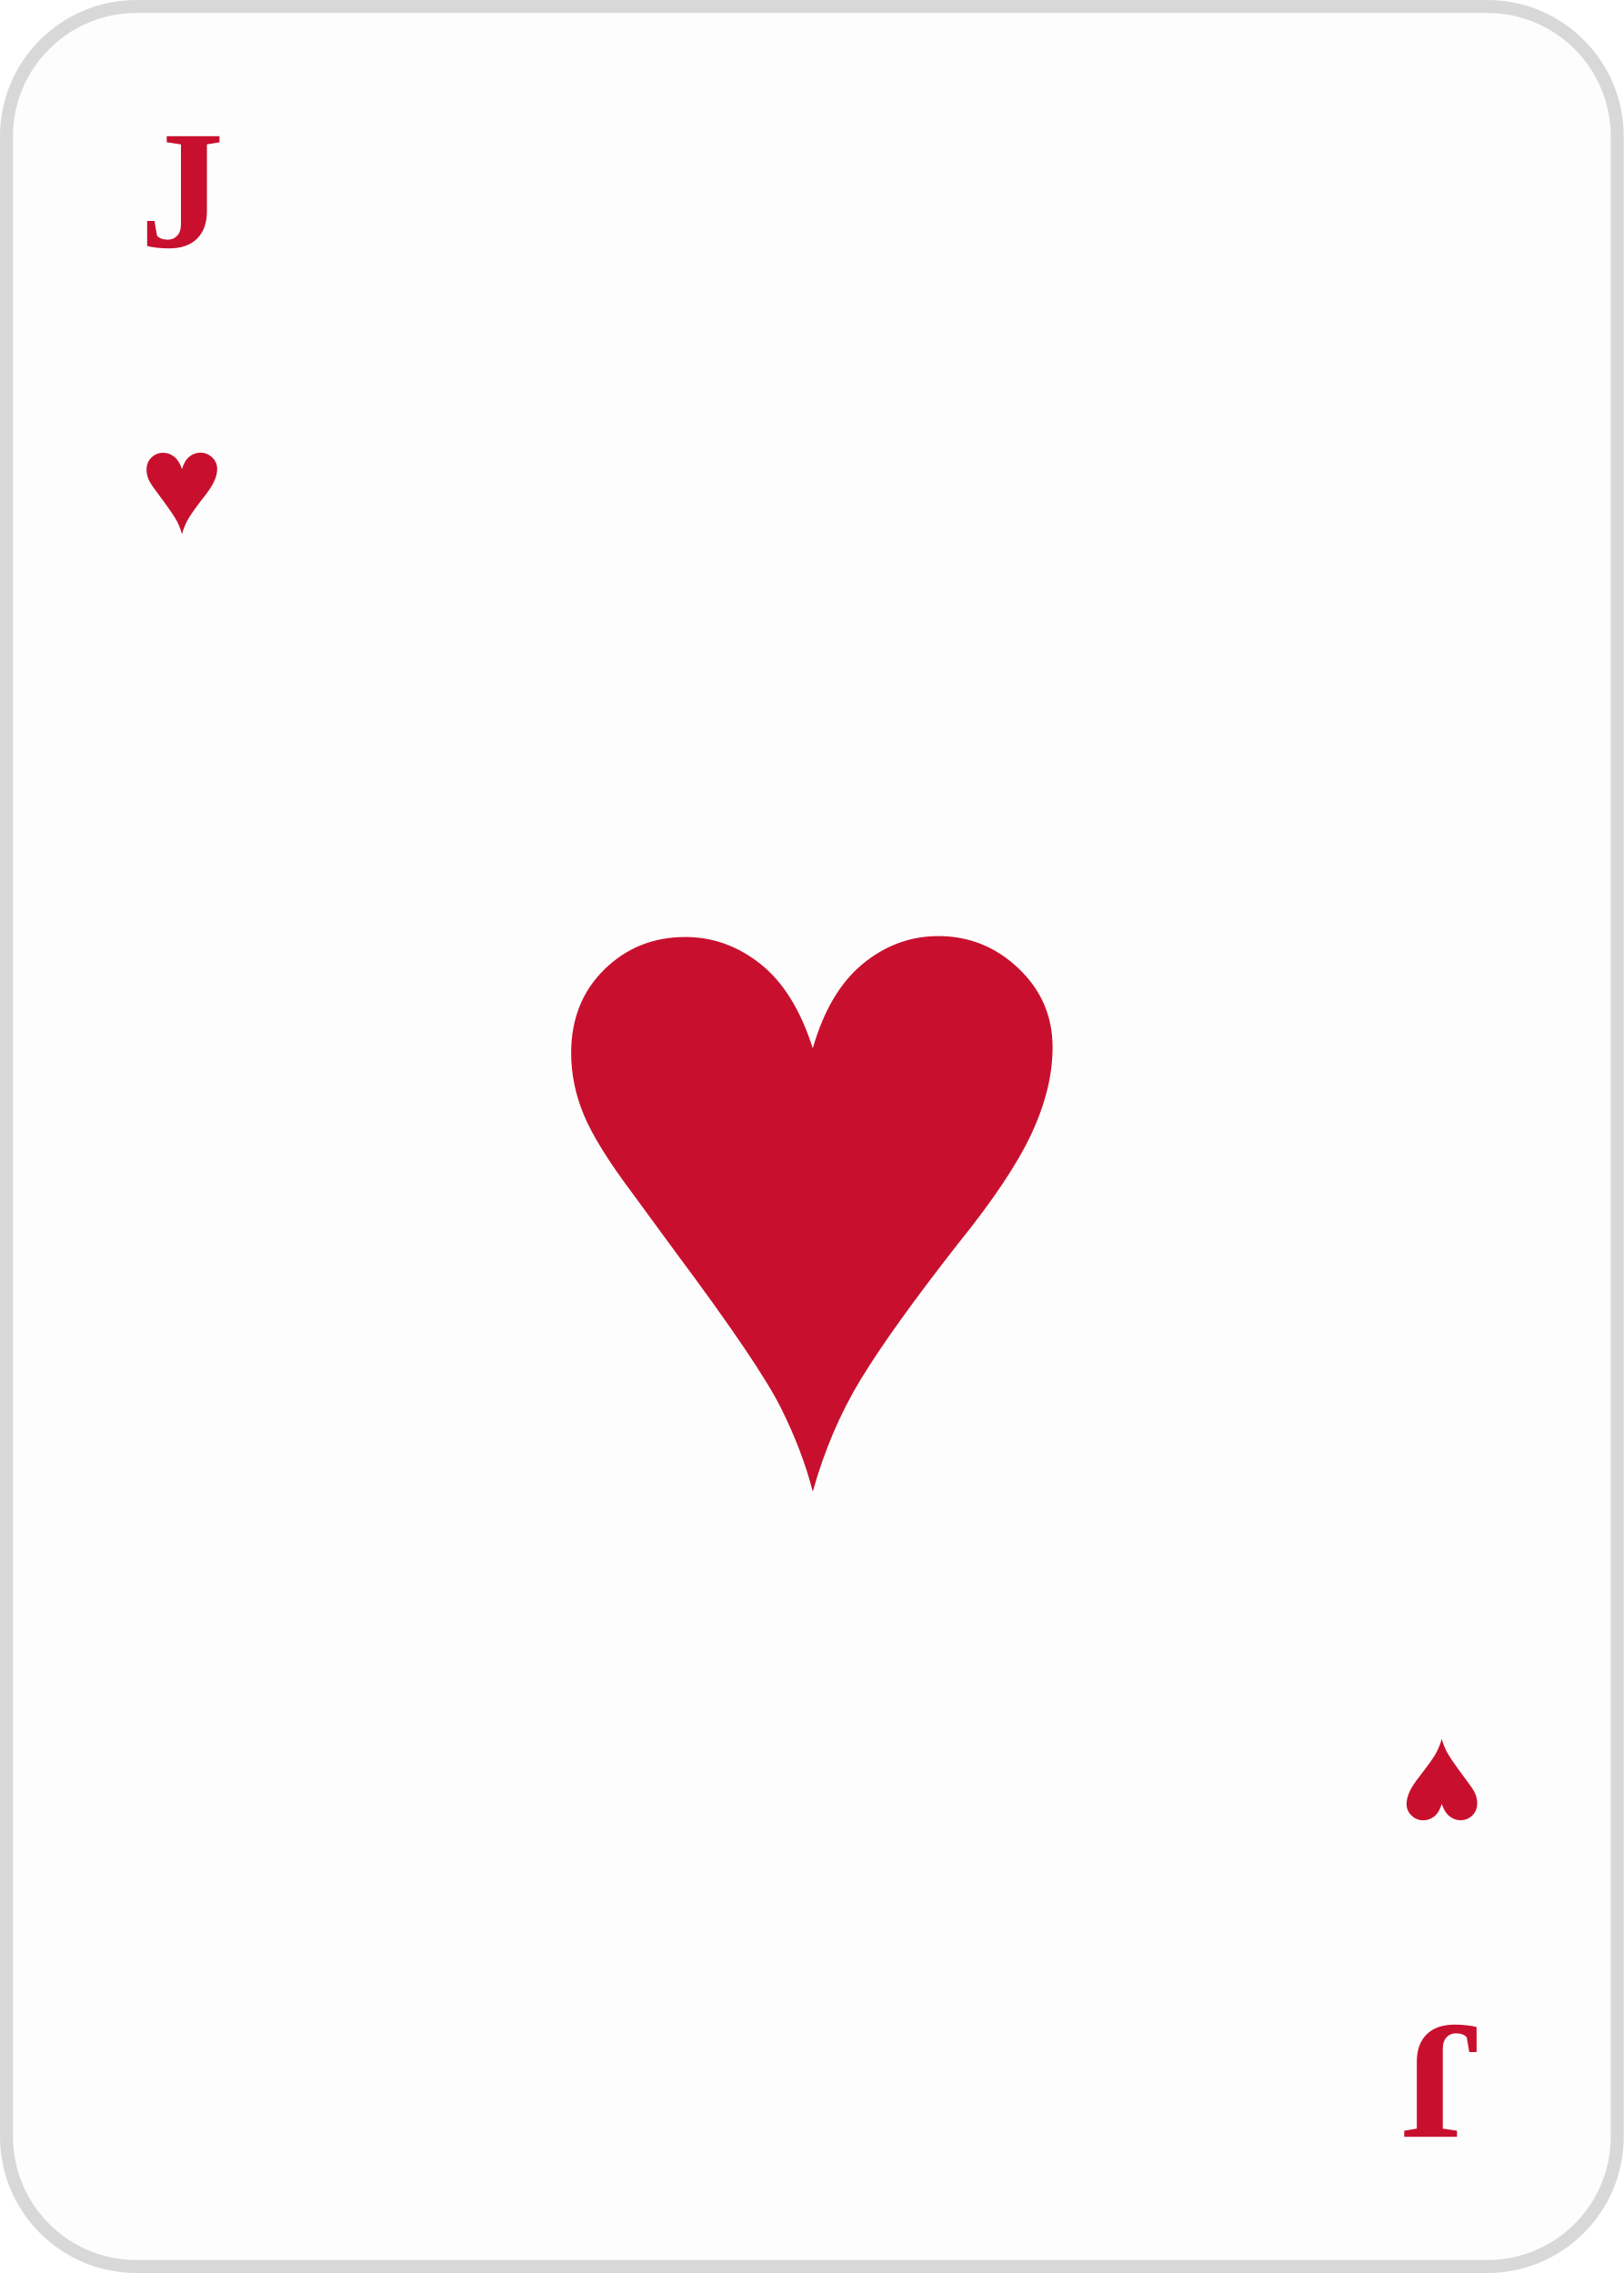
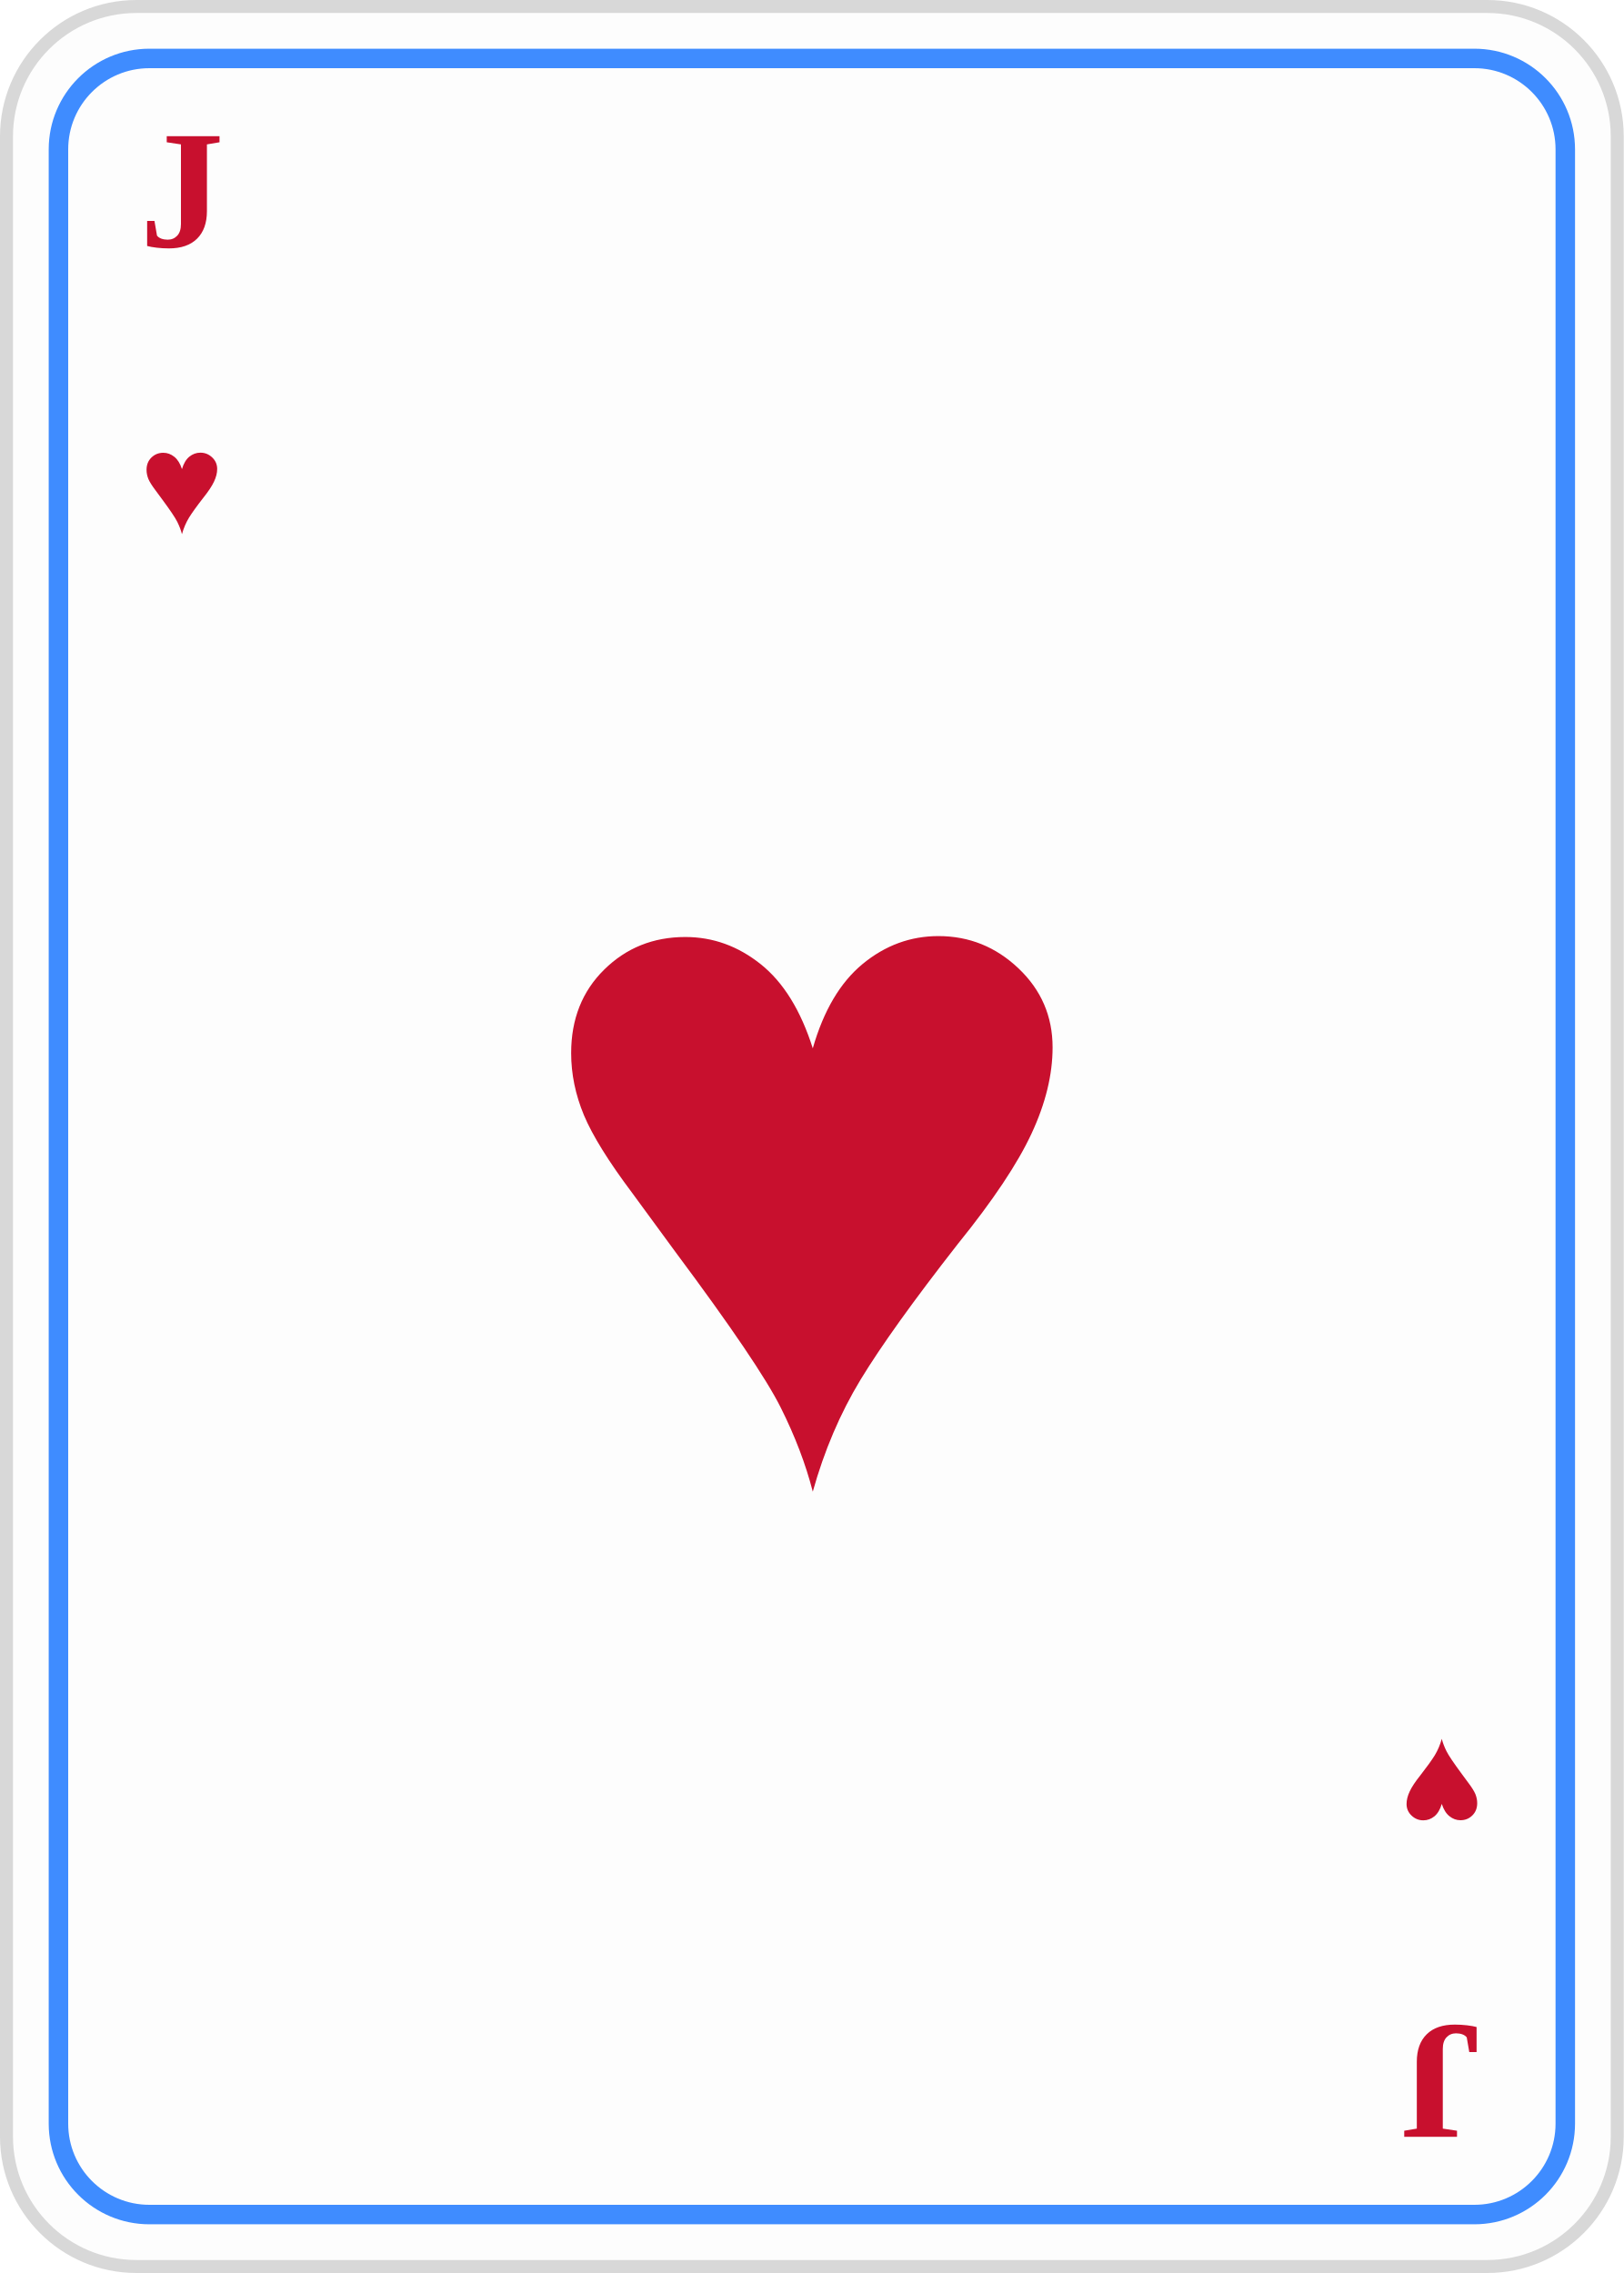
<svg xmlns="http://www.w3.org/2000/svg" viewBox="0 0 250 350">
  <rect x="1" y="1" width="248" height="348" rx="20" fill="#fdfdfd" stroke="#d8d8d8" stroke-width="2" />
+   <rect x="9" y="9" width="232" height="332" rx="14" fill="none" stroke="#3f8cff" stroke-width="3" />
  <text x="28" y="38" font-size="26" font-weight="bold" fill="#c8102e" font-family="Georgia, 'Times New Roman', serif" text-anchor="middle">J</text>
  <text x="28" y="82" font-size="22" fill="#c8102e" font-family="Georgia, 'Times New Roman', serif" text-anchor="middle">♥</text>
  <g transform="translate(250,350) rotate(180)">
    <text x="28" y="38" font-size="26" font-weight="bold" fill="#c8102e" font-family="Georgia, 'Times New Roman', serif" text-anchor="middle">J</text>
    <text x="28" y="82" font-size="22" fill="#c8102e" font-family="Georgia, 'Times New Roman', serif" text-anchor="middle">♥</text>
  </g>
  <text x="125.0" y="228.0" font-size="150" fill="#c8102e" font-family="Georgia, 'Times New Roman', serif" text-anchor="middle">♥</text>
</svg>
